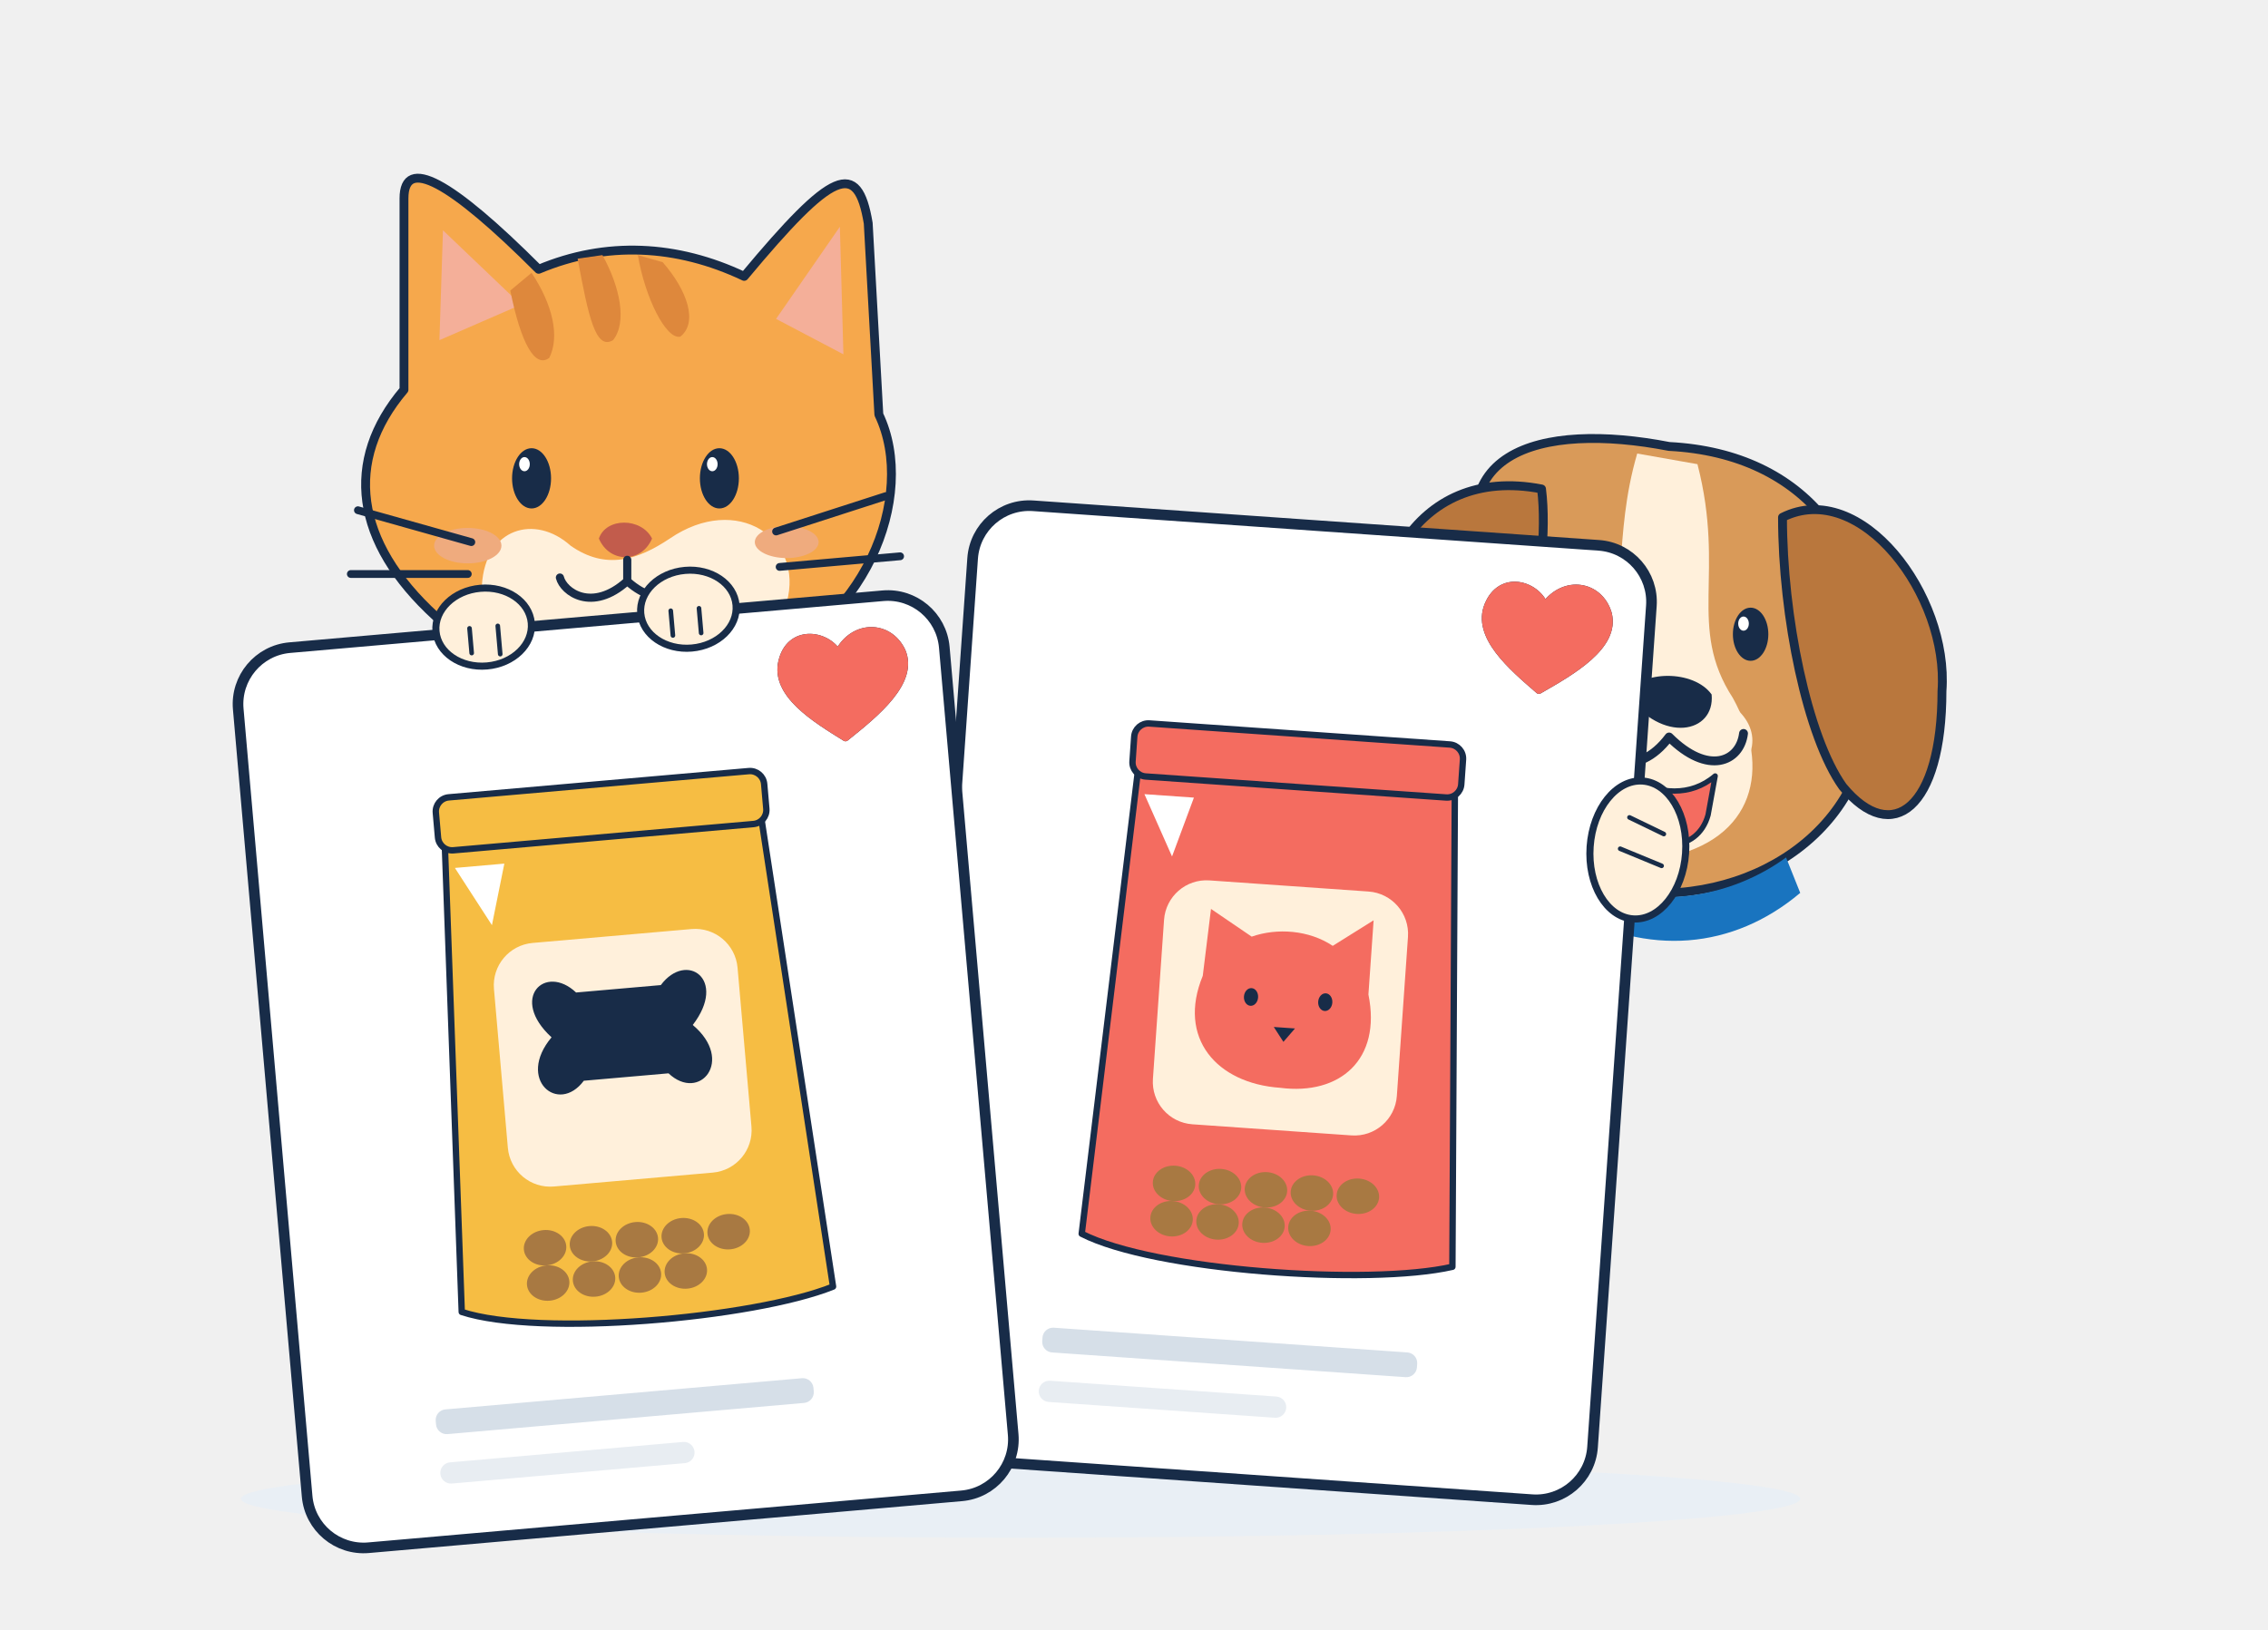
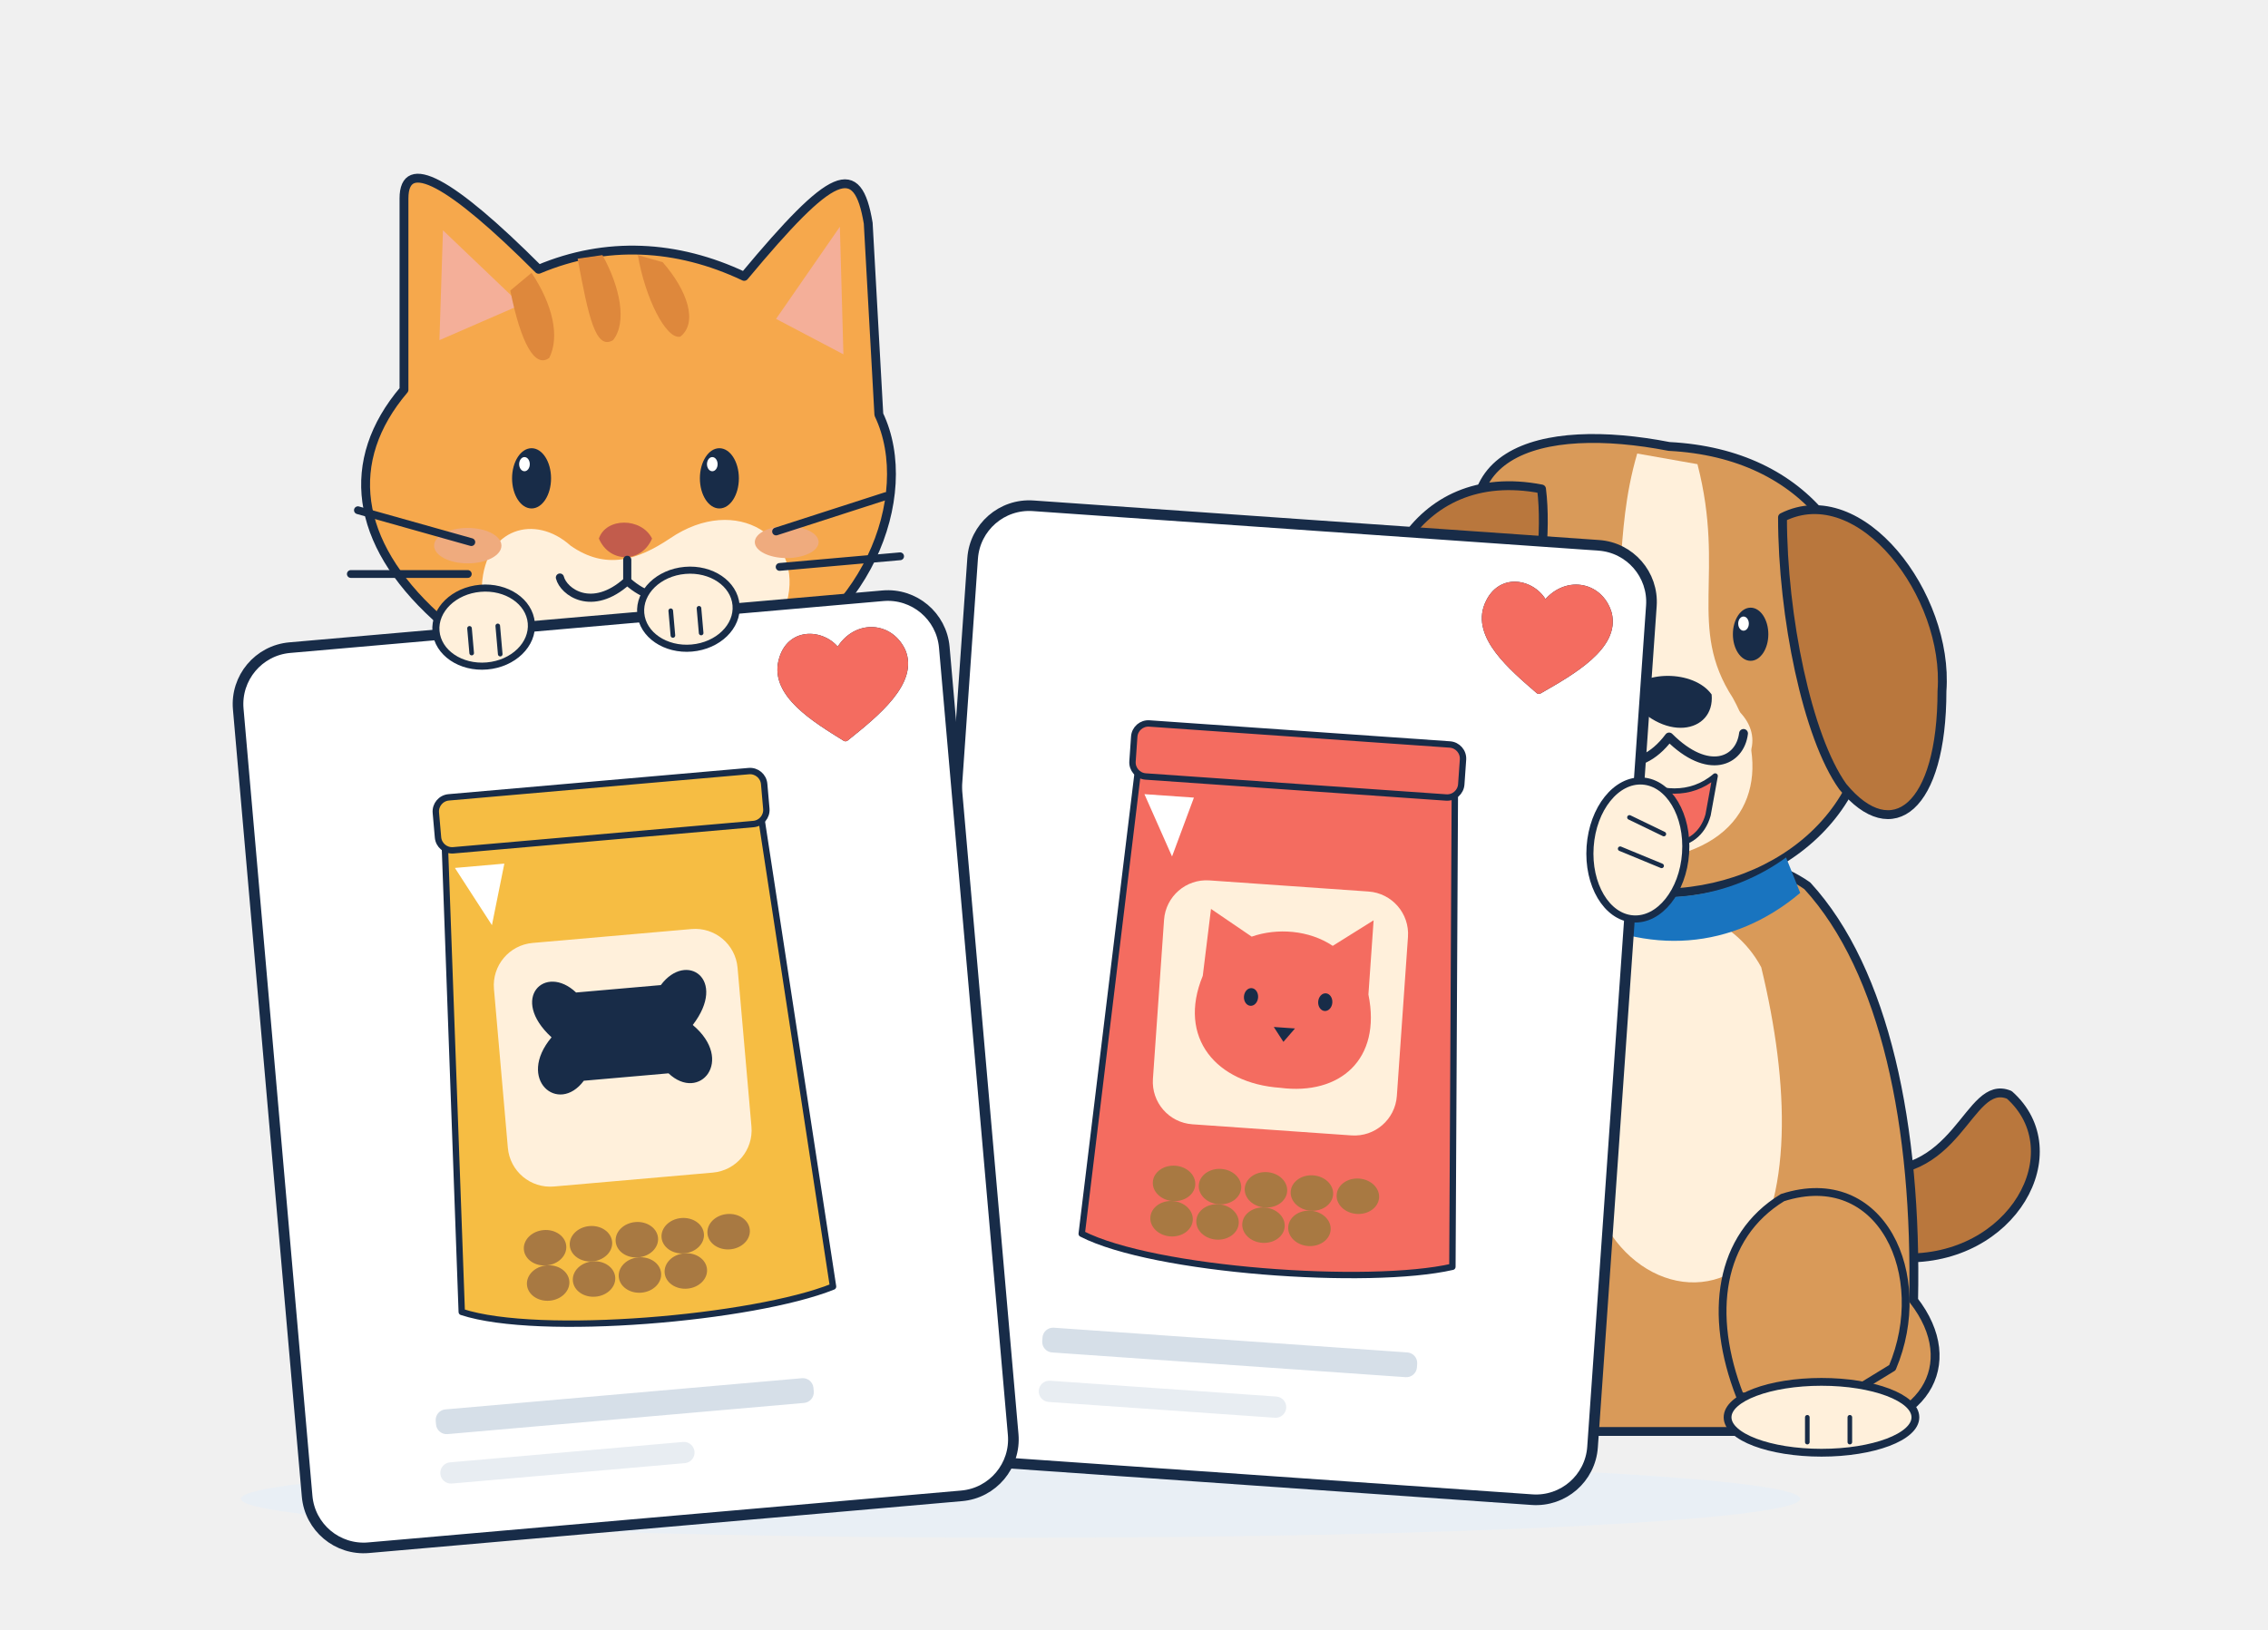
<svg xmlns="http://www.w3.org/2000/svg" viewBox="0 0 640 460">
  <g transform="translate(0 0) rotate(0) scale(1 1)" opacity="1">
    <ellipse cx="288" cy="423" rx="220" ry="11" fill="#E9EFF5" stroke="none" stroke-width="2" stroke-linecap="round" stroke-linejoin="round" />
  </g>
  <g transform="translate(176 129) rotate(0) scale(1 1)" opacity="1">
    <path d="M -62 -19 L -62 -73 C -62 -85 -49 -78 -24 -53 C -5 -61 15 -60 34 -51 C 59 -81 66 -84 69 -66 L 72 -12 C 83 11 68 49 34 60 C 8 73 -31 67 -53 45 C -76 24 -79 1 -62 -19 Z" fill="#F6A84C" stroke="#182C48" stroke-width="2.5" stroke-linecap="round" stroke-linejoin="round" />
    <path d="M -52 -33 L -51 -64 L -29 -43 Z" fill="#F4AF99" stroke="none" stroke-width="2.5" stroke-linecap="round" stroke-linejoin="round" />
    <path d="M 43 -39 L 61 -65 L 62 -29 Z" fill="#F4AF99" stroke="none" stroke-width="2.5" stroke-linecap="round" stroke-linejoin="round" />
    <path d="M -26 -52 C -20 -43 -18 -34 -21 -28 C -25 -25 -29 -32 -32 -47 Z" fill="#DE883C" stroke="none" stroke-width="2.5" stroke-linecap="round" stroke-linejoin="round" />
    <path d="M -6 -57 C -1 -48 1 -38 -3 -33 C -8 -30 -10 -40 -13 -56 Z" fill="#DE883C" stroke="none" stroke-width="2.5" stroke-linecap="round" stroke-linejoin="round" />
    <path d="M 11 -55 C 18 -47 21 -38 16 -34 C 12 -33 6 -45 4 -57 Z" fill="#DE883C" stroke="none" stroke-width="2.5" stroke-linecap="round" stroke-linejoin="round" />
    <path d="M -40 36 C -39 20 -25 16 -15 25 C -5 32 4 29 13 23 C 32 10 51 23 46 41 C 26 65 -17 64 -40 36 Z" fill="#FFF0DB" stroke="none" stroke-width="2.5" stroke-linecap="round" stroke-linejoin="round" />
    <ellipse cx="-44" cy="25" rx="9.5" ry="5" fill="#EFAB7E" stroke="none" stroke-width="2" stroke-linecap="round" stroke-linejoin="round" />
    <ellipse cx="46" cy="24" rx="9" ry="4.5" fill="#EFAB7E" stroke="none" stroke-width="2" stroke-linecap="round" stroke-linejoin="round" />
    <path d="M -7 23 C -5 17 5 17 8 23 C 5 30 -4 30 -7 23 Z" fill="#C25C4C" stroke="none" stroke-width="2.5" stroke-linecap="round" stroke-linejoin="round" />
    <path d="M 1 29 L 1 35 C -9 44 -17 38 -18 34 M 1 35 C 11 44 20 38 21 33" fill="none" stroke="#182C48" stroke-width="2.3" stroke-linecap="round" stroke-linejoin="round" />
    <path d="M -43 24 L -75 15 M -44 33 L -77 33 M 43 21 L 74 11 M 44 31 L 78 28" fill="none" stroke="#182C48" stroke-width="2.2" stroke-linecap="round" stroke-linejoin="round" />
    <path d="M -29 62 C -6 72 17 71 37 61 L 34 73 C 15 81 -10 80 -29 72 Z" fill="#1974BF" stroke="none" stroke-width="2.5" stroke-linecap="round" stroke-linejoin="round" />
  </g>
  <g transform="translate(176 129) rotate(0) scale(1 1)" opacity="1">
    <g transform="translate(0 0) rotate(0) scale(1 1)" opacity="1">
      <ellipse cx="-26" cy="6" rx="5.5" ry="8.5" fill="#182C48" stroke="none" stroke-width="2" stroke-linecap="round" stroke-linejoin="round" />
      <ellipse cx="27" cy="6" rx="5.5" ry="8.5" fill="#182C48" stroke="none" stroke-width="2" stroke-linecap="round" stroke-linejoin="round" />
      <ellipse cx="-28" cy="2" rx="1.5" ry="2" fill="#FFFFFF" stroke="none" stroke-width="2" stroke-linecap="round" stroke-linejoin="round" />
      <ellipse cx="25" cy="2" rx="1.5" ry="2" fill="#FFFFFF" stroke="none" stroke-width="2" stroke-linecap="round" stroke-linejoin="round" />
+     </g>
+   </g>
+   <g transform="translate(467 193) rotate(0) scale(1 1)" opacity="1">
+     <g transform="translate(0 0) rotate(0) scale(1 1)" opacity="1">
+       <path d="M 57 137 C 86 142 88 111 100 116 C 118 132 101 163 70 162 Z" fill="#B9773D" stroke="#182C48" stroke-width="2.5" stroke-linecap="round" stroke-linejoin="round" />
+       <path d="M -18 50 C -5 42 29 47 43 57 C 65 81 74 125 73 174 C 87 192 76 211 48 211 L -23 211 C -48 207 -43 191 -32 177 C -42 126 -37 76 -18 50 Z" fill="#D99A59" stroke="#182C48" stroke-width="2.5" stroke-linecap="round" stroke-linejoin="round" />
+       <path d="M -9 65 C 4 60 22 65 30 80 C 38 113 39 146 25 164 C 8 177 -16 163 -19 137 C -23 108 -18 80 -9 65 Z" fill="#FFF0DB" stroke="none" stroke-width="2.5" stroke-linecap="round" stroke-linejoin="round" />
+       <path d="M 36 145 C 64 136 78 167 67 193 L 49 204 L 24 201 C 15 178 18 156 36 145 Z" fill="#D99A59" stroke="#182C48" stroke-width="2.2" stroke-linecap="round" stroke-linejoin="round" />
+       <ellipse cx="47" cy="207" rx="26.5" ry="10" fill="#FFF0DB" stroke="#182C48" stroke-width="2.2" stroke-linecap="round" stroke-linejoin="round" />
+       <path d="M 43 207 L 43 214 M 55 207 L 55 214" fill="none" stroke="#182C48" stroke-width="1.3" stroke-linecap="round" stroke-linejoin="round" />
    </g>
  </g>
  <g transform="translate(467 193) rotate(0) scale(1 1)" opacity="1">
    <path d="M -44 -24 C -65 -66 -32 -74 4 -67 C 43 -65 63 -37 60 -1 C 65 36 33 61 -3 59 C -38 58 -59 26 -44 -24 Z" fill="#D99A59" stroke="#182C48" stroke-width="2.5" stroke-linecap="round" stroke-linejoin="round" />
    <path d="M -32 -55 C -68 -62 -85 -28 -77 6 C -75 30 -60 41 -48 25 C -40 10 -29 -31 -32 -55 Z" fill="#B9773D" stroke="#182C48" stroke-width="2.5" stroke-linecap="round" stroke-linejoin="round" />
    <path d="M 36 -47 C 58 -58 83 -25 81 2 C 81 35 67 46 53 29 C 43 15 36 -19 36 -47 Z" fill="#B9773D" stroke="#182C48" stroke-width="2.5" stroke-linecap="round" stroke-linejoin="round" />
    <path d="M -5 -65 C -12 -41 -7 -24 -16 -8 C -30 8 -22 37 3 49 C 28 44 33 24 22 4 C 9 -16 20 -31 12 -62 Z" fill="#FFF0DB" stroke="none" stroke-width="2.5" stroke-linecap="round" stroke-linejoin="round" />
    <ellipse cx="3" cy="16" rx="24.5" ry="15.5" fill="#FFF0DB" stroke="none" stroke-width="2" stroke-linecap="round" stroke-linejoin="round" />
    <path d="M -8 3 C -4 -4 11 -4 16 3 C 17 14 2 17 -8 3 Z" fill="#182C48" stroke="none" stroke-width="2.5" stroke-linecap="round" stroke-linejoin="round" />
    <path d="M 4 15 C -5 27 -16 22 -18 15 M 4 15 C 15 26 24 22 25 14" fill="none" stroke="#182C48" stroke-width="2.5" stroke-linecap="round" stroke-linejoin="round" />
    <path d="M -6 27 C 1 31 10 32 17 26 L 15 37 C 12 48 -2 48 -5 37 Z" fill="#F46C60" stroke="#182C48" stroke-width="1.5" stroke-linecap="round" stroke-linejoin="round" />
    <path d="M -21 54 C -1 65 22 60 37 49 L 41 59 C 22 75 -2 77 -25 64 Z" fill="#1974BF" stroke="none" stroke-width="2.5" stroke-linecap="round" stroke-linejoin="round" />
  </g>
  <g transform="translate(467 193) rotate(0) scale(1 1)" opacity="1">
    <g transform="translate(0 0) rotate(0) scale(1 1)" opacity="1">
      <ellipse cx="-24" cy="-14" rx="5" ry="7.5" fill="#182C48" stroke="none" stroke-width="2" stroke-linecap="round" stroke-linejoin="round" />
      <ellipse cx="27" cy="-14" rx="5" ry="7.5" fill="#182C48" stroke="none" stroke-width="2" stroke-linecap="round" stroke-linejoin="round" />
      <ellipse cx="-26" cy="-17" rx="1.5" ry="2" fill="#FFFFFF" stroke="none" stroke-width="2" stroke-linecap="round" stroke-linejoin="round" />
      <ellipse cx="25" cy="-17" rx="1.5" ry="2" fill="#FFFFFF" stroke="none" stroke-width="2" stroke-linecap="round" stroke-linejoin="round" />
    </g>
  </g>
  <g transform="translate(362 282) rotate(4) scale(1 1)" opacity="1">
    <rect x="-96" y="-134" width="192" height="270" rx="16" fill="#FFFFFF" stroke="#182C48" stroke-width="3" stroke-linecap="round" stroke-linejoin="round" />
    <path d="M -45 -67 L 44 -67 L 53 72 C 30 79 -31 79 -52 70 Z" fill="#F46C60" stroke="#182C48" stroke-width="1.8" stroke-linecap="round" stroke-linejoin="round" />
    <rect x="-47" y="-75" width="93" height="15" rx="4" fill="#F46C60" stroke="#182C48" stroke-width="1.8" stroke-linecap="round" stroke-linejoin="round" />
    <rect x="-35" y="-32" width="69" height="69" rx="12" fill="#FFF0DB" stroke="none" stroke-width="2" stroke-linecap="round" stroke-linejoin="round" />
    <path d="M -43 -55 L -34 -38 L -29 -55 Z" fill="#FFFFFF" stroke="none" stroke-width="2.5" stroke-linecap="round" stroke-linejoin="round" />
    <path d="M -23 -5 L -22 -24 L -10 -17 C -3 -20 6 -20 13 -16 L 24 -24 L 24 -3 C 29 15 18 26 1 25 C -17 25 -29 13 -23 -5 Z" fill="#F46C60" stroke="none" stroke-width="2.5" stroke-linecap="round" stroke-linejoin="round" />
    <ellipse cx="-9" cy="0" rx="2" ry="2.5" fill="#182C48" stroke="none" stroke-width="2" stroke-linecap="round" stroke-linejoin="round" />
    <ellipse cx="12" cy="0" rx="2" ry="2.5" fill="#182C48" stroke="none" stroke-width="2" stroke-linecap="round" stroke-linejoin="round" />
    <path d="M -2 8 L 4 8 L 1 12 Z" fill="#182C48" stroke="none" stroke-width="2.5" stroke-linecap="round" stroke-linejoin="round" />
    <ellipse cx="-27" cy="54" rx="6" ry="5" fill="#A87942" stroke="none" stroke-width="2" stroke-linecap="round" stroke-linejoin="round" />
    <ellipse cx="-14" cy="54" rx="6" ry="5" fill="#A87942" stroke="none" stroke-width="2" stroke-linecap="round" stroke-linejoin="round" />
    <ellipse cx="-1" cy="54" rx="6" ry="5" fill="#A87942" stroke="none" stroke-width="2" stroke-linecap="round" stroke-linejoin="round" />
    <ellipse cx="12" cy="54" rx="6" ry="5" fill="#A87942" stroke="none" stroke-width="2" stroke-linecap="round" stroke-linejoin="round" />
    <ellipse cx="25" cy="54" rx="6" ry="5" fill="#A87942" stroke="none" stroke-width="2" stroke-linecap="round" stroke-linejoin="round" />
    <ellipse cx="-27" cy="64" rx="6" ry="5" fill="#A87942" stroke="none" stroke-width="2" stroke-linecap="round" stroke-linejoin="round" />
    <ellipse cx="-14" cy="64" rx="6" ry="5" fill="#A87942" stroke="none" stroke-width="2" stroke-linecap="round" stroke-linejoin="round" />
    <ellipse cx="-1" cy="64" rx="6" ry="5" fill="#A87942" stroke="none" stroke-width="2" stroke-linecap="round" stroke-linejoin="round" />
    <ellipse cx="12" cy="64" rx="6" ry="5" fill="#A87942" stroke="none" stroke-width="2" stroke-linecap="round" stroke-linejoin="round" />
    <rect x="-61" y="97" width="106" height="7" rx="3" fill="#D6DFE8" stroke="none" stroke-width="2" stroke-linecap="round" stroke-linejoin="round" />
    <rect x="-61" y="112" width="70" height="6" rx="3" fill="#E8EDF2" stroke="none" stroke-width="2" stroke-linecap="round" stroke-linejoin="round" />
  </g>
  <g transform="translate(176 296) rotate(-5) scale(1 1)" opacity="1">
    <rect x="-100" y="-121" width="200" height="255" rx="16" fill="#FFFFFF" stroke="#182C48" stroke-width="3" stroke-linecap="round" stroke-linejoin="round" />
    <path d="M -45 -67 L 44 -67 L 53 72 C 30 79 -31 79 -52 70 Z" fill="#F6BD43" stroke="#182C48" stroke-width="1.8" stroke-linecap="round" stroke-linejoin="round" />
    <rect x="-47" y="-75" width="93" height="15" rx="4" fill="#F6BD43" stroke="#182C48" stroke-width="1.8" stroke-linecap="round" stroke-linejoin="round" />
    <rect x="-35" y="-32" width="69" height="69" rx="12" fill="#FFF0DB" stroke="none" stroke-width="2" stroke-linecap="round" stroke-linejoin="round" />
    <path d="M -43 -55 L -34 -38 L -29 -55 Z" fill="#FFFFFF" stroke="none" stroke-width="2.5" stroke-linecap="round" stroke-linejoin="round" />
    <path d="M -20 -5 C -31 -17 -20 -26 -12 -17 L 12 -17 C 20 -26 31 -17 20 -5 C 31 6 20 17 12 8 L -12 8 C -20 17 -31 6 -20 -5 Z" fill="#182C48" stroke="none" stroke-width="2.5" stroke-linecap="round" stroke-linejoin="round" />
    <ellipse cx="-27" cy="54" rx="6" ry="5" fill="#A87942" stroke="none" stroke-width="2" stroke-linecap="round" stroke-linejoin="round" />
    <ellipse cx="-14" cy="54" rx="6" ry="5" fill="#A87942" stroke="none" stroke-width="2" stroke-linecap="round" stroke-linejoin="round" />
    <ellipse cx="-1" cy="54" rx="6" ry="5" fill="#A87942" stroke="none" stroke-width="2" stroke-linecap="round" stroke-linejoin="round" />
    <ellipse cx="12" cy="54" rx="6" ry="5" fill="#A87942" stroke="none" stroke-width="2" stroke-linecap="round" stroke-linejoin="round" />
    <ellipse cx="25" cy="54" rx="6" ry="5" fill="#A87942" stroke="none" stroke-width="2" stroke-linecap="round" stroke-linejoin="round" />
    <ellipse cx="-27" cy="64" rx="6" ry="5" fill="#A87942" stroke="none" stroke-width="2" stroke-linecap="round" stroke-linejoin="round" />
    <ellipse cx="-14" cy="64" rx="6" ry="5" fill="#A87942" stroke="none" stroke-width="2" stroke-linecap="round" stroke-linejoin="round" />
    <ellipse cx="-1" cy="64" rx="6" ry="5" fill="#A87942" stroke="none" stroke-width="2" stroke-linecap="round" stroke-linejoin="round" />
    <ellipse cx="12" cy="64" rx="6" ry="5" fill="#A87942" stroke="none" stroke-width="2" stroke-linecap="round" stroke-linejoin="round" />
    <rect x="-62" y="97" width="107" height="7" rx="3" fill="#D6DFE8" stroke="none" stroke-width="2" stroke-linecap="round" stroke-linejoin="round" />
    <rect x="-62" y="112" width="72" height="6" rx="3" fill="#E8EDF2" stroke="none" stroke-width="2" stroke-linecap="round" stroke-linejoin="round" />
  </g>
  <g transform="translate(176 296) rotate(-5) scale(1 1)" opacity="1">
    <g transform="translate(70 -92) rotate(0) scale(1 1)" opacity="1">
      <path d="M 0 10 C -8 4 -19 -4 -16 -13 C -13 -22 -3 -20 0 -14 C 5 -22 15 -21 18 -13 C 21 -4 9 4 0 10 Z" fill="none" stroke="#182C48" stroke-width="2" stroke-linecap="round" stroke-linejoin="round" />
    </g>
  </g>
  <g transform="translate(176 296) rotate(-5) scale(1 1)" opacity="1">
    <g transform="translate(70 -92) rotate(0) scale(1 1)" opacity="1">
      <path d="M 0 10 C -8 4 -19 -4 -16 -13 C -13 -22 -3 -20 0 -14 C 5 -22 15 -21 18 -13 C 21 -4 9 4 0 10 Z" fill="#F46C60" stroke="#F46C60" stroke-width="2" stroke-linecap="round" stroke-linejoin="round" />
    </g>
  </g>
  <g transform="translate(362 282) rotate(4) scale(1 1)" opacity="1">
    <g transform="translate(66 -102) rotate(0) scale(1 1)" opacity="1">
      <path d="M 0 10 C -8 4 -19 -4 -16 -13 C -13 -22 -3 -20 0 -14 C 5 -22 15 -21 18 -13 C 21 -4 9 4 0 10 Z" fill="none" stroke="#182C48" stroke-width="2" stroke-linecap="round" stroke-linejoin="round" />
    </g>
  </g>
  <g transform="translate(362 282) rotate(4) scale(1 1)" opacity="1">
    <g transform="translate(66 -102) rotate(0) scale(1 1)" opacity="1">
      <path d="M 0 10 C -8 4 -19 -4 -16 -13 C -13 -22 -3 -20 0 -14 C 5 -22 15 -21 18 -13 C 21 -4 9 4 0 10 Z" fill="#F46C60" stroke="#F46C60" stroke-width="2" stroke-linecap="round" stroke-linejoin="round" />
    </g>
  </g>
  <g transform="translate(176 296) rotate(-5) scale(1 1)" opacity="1">
    <g transform="translate(0 -122) rotate(0) scale(1 1)" opacity="1">
      <ellipse cx="-29" cy="0" rx="13.5" ry="11" fill="#FFF0DB" stroke="#182C48" stroke-width="2" stroke-linecap="round" stroke-linejoin="round" />
      <ellipse cx="29" cy="0" rx="13.5" ry="11" fill="#FFF0DB" stroke="#182C48" stroke-width="2" stroke-linecap="round" stroke-linejoin="round" />
      <path d="M -33 0 L -33 7 M -25 0 L -25 8 M 24 0 L 24 7 M 32 0 L 32 7" fill="none" stroke="#182C48" stroke-width="1.3" stroke-linecap="round" stroke-linejoin="round" />
    </g>
  </g>
  <g transform="translate(362 282) rotate(4) scale(1 1)" opacity="1">
    <g transform="translate(97 -49) rotate(0) scale(1 1)" opacity="1">
      <ellipse cx="0" cy="0" rx="13.5" ry="19.5" fill="#FFF0DB" stroke="#182C48" stroke-width="2" stroke-linecap="round" stroke-linejoin="round" />
      <path d="M -3 -9 L 7 -5 M -5 0 L 7 4" fill="none" stroke="#182C48" stroke-width="1.3" stroke-linecap="round" stroke-linejoin="round" />
    </g>
  </g>
</svg>
